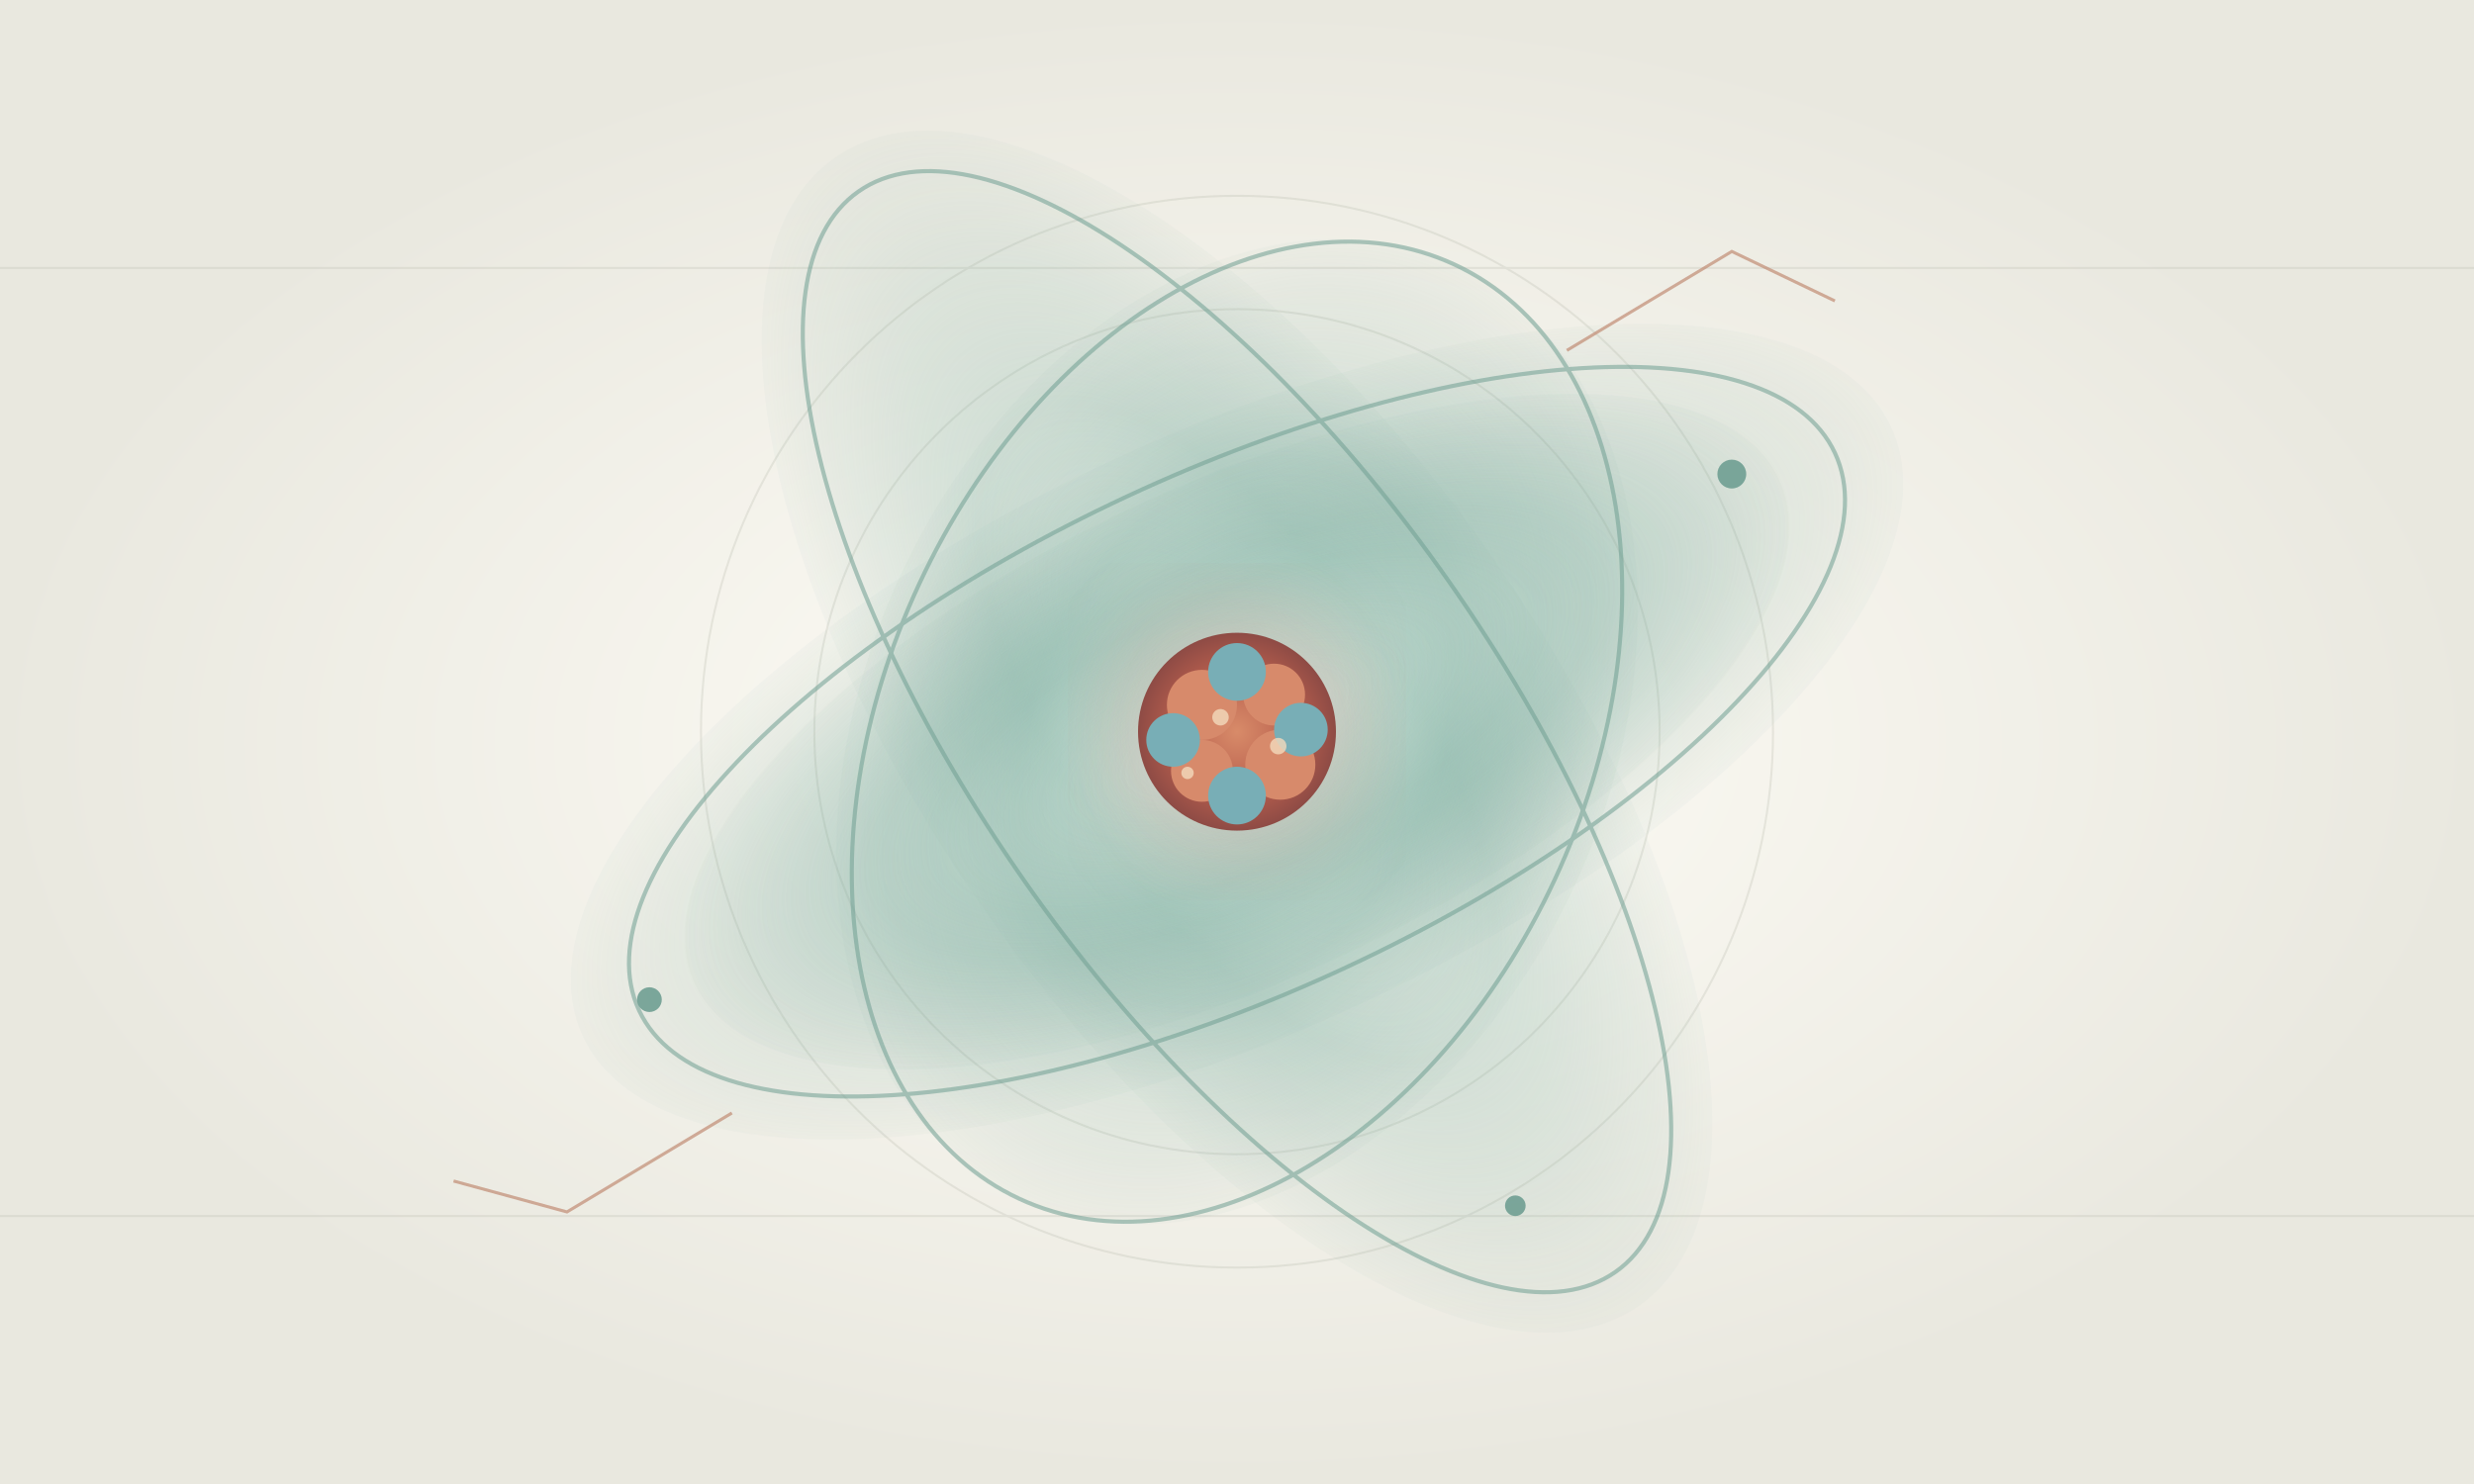
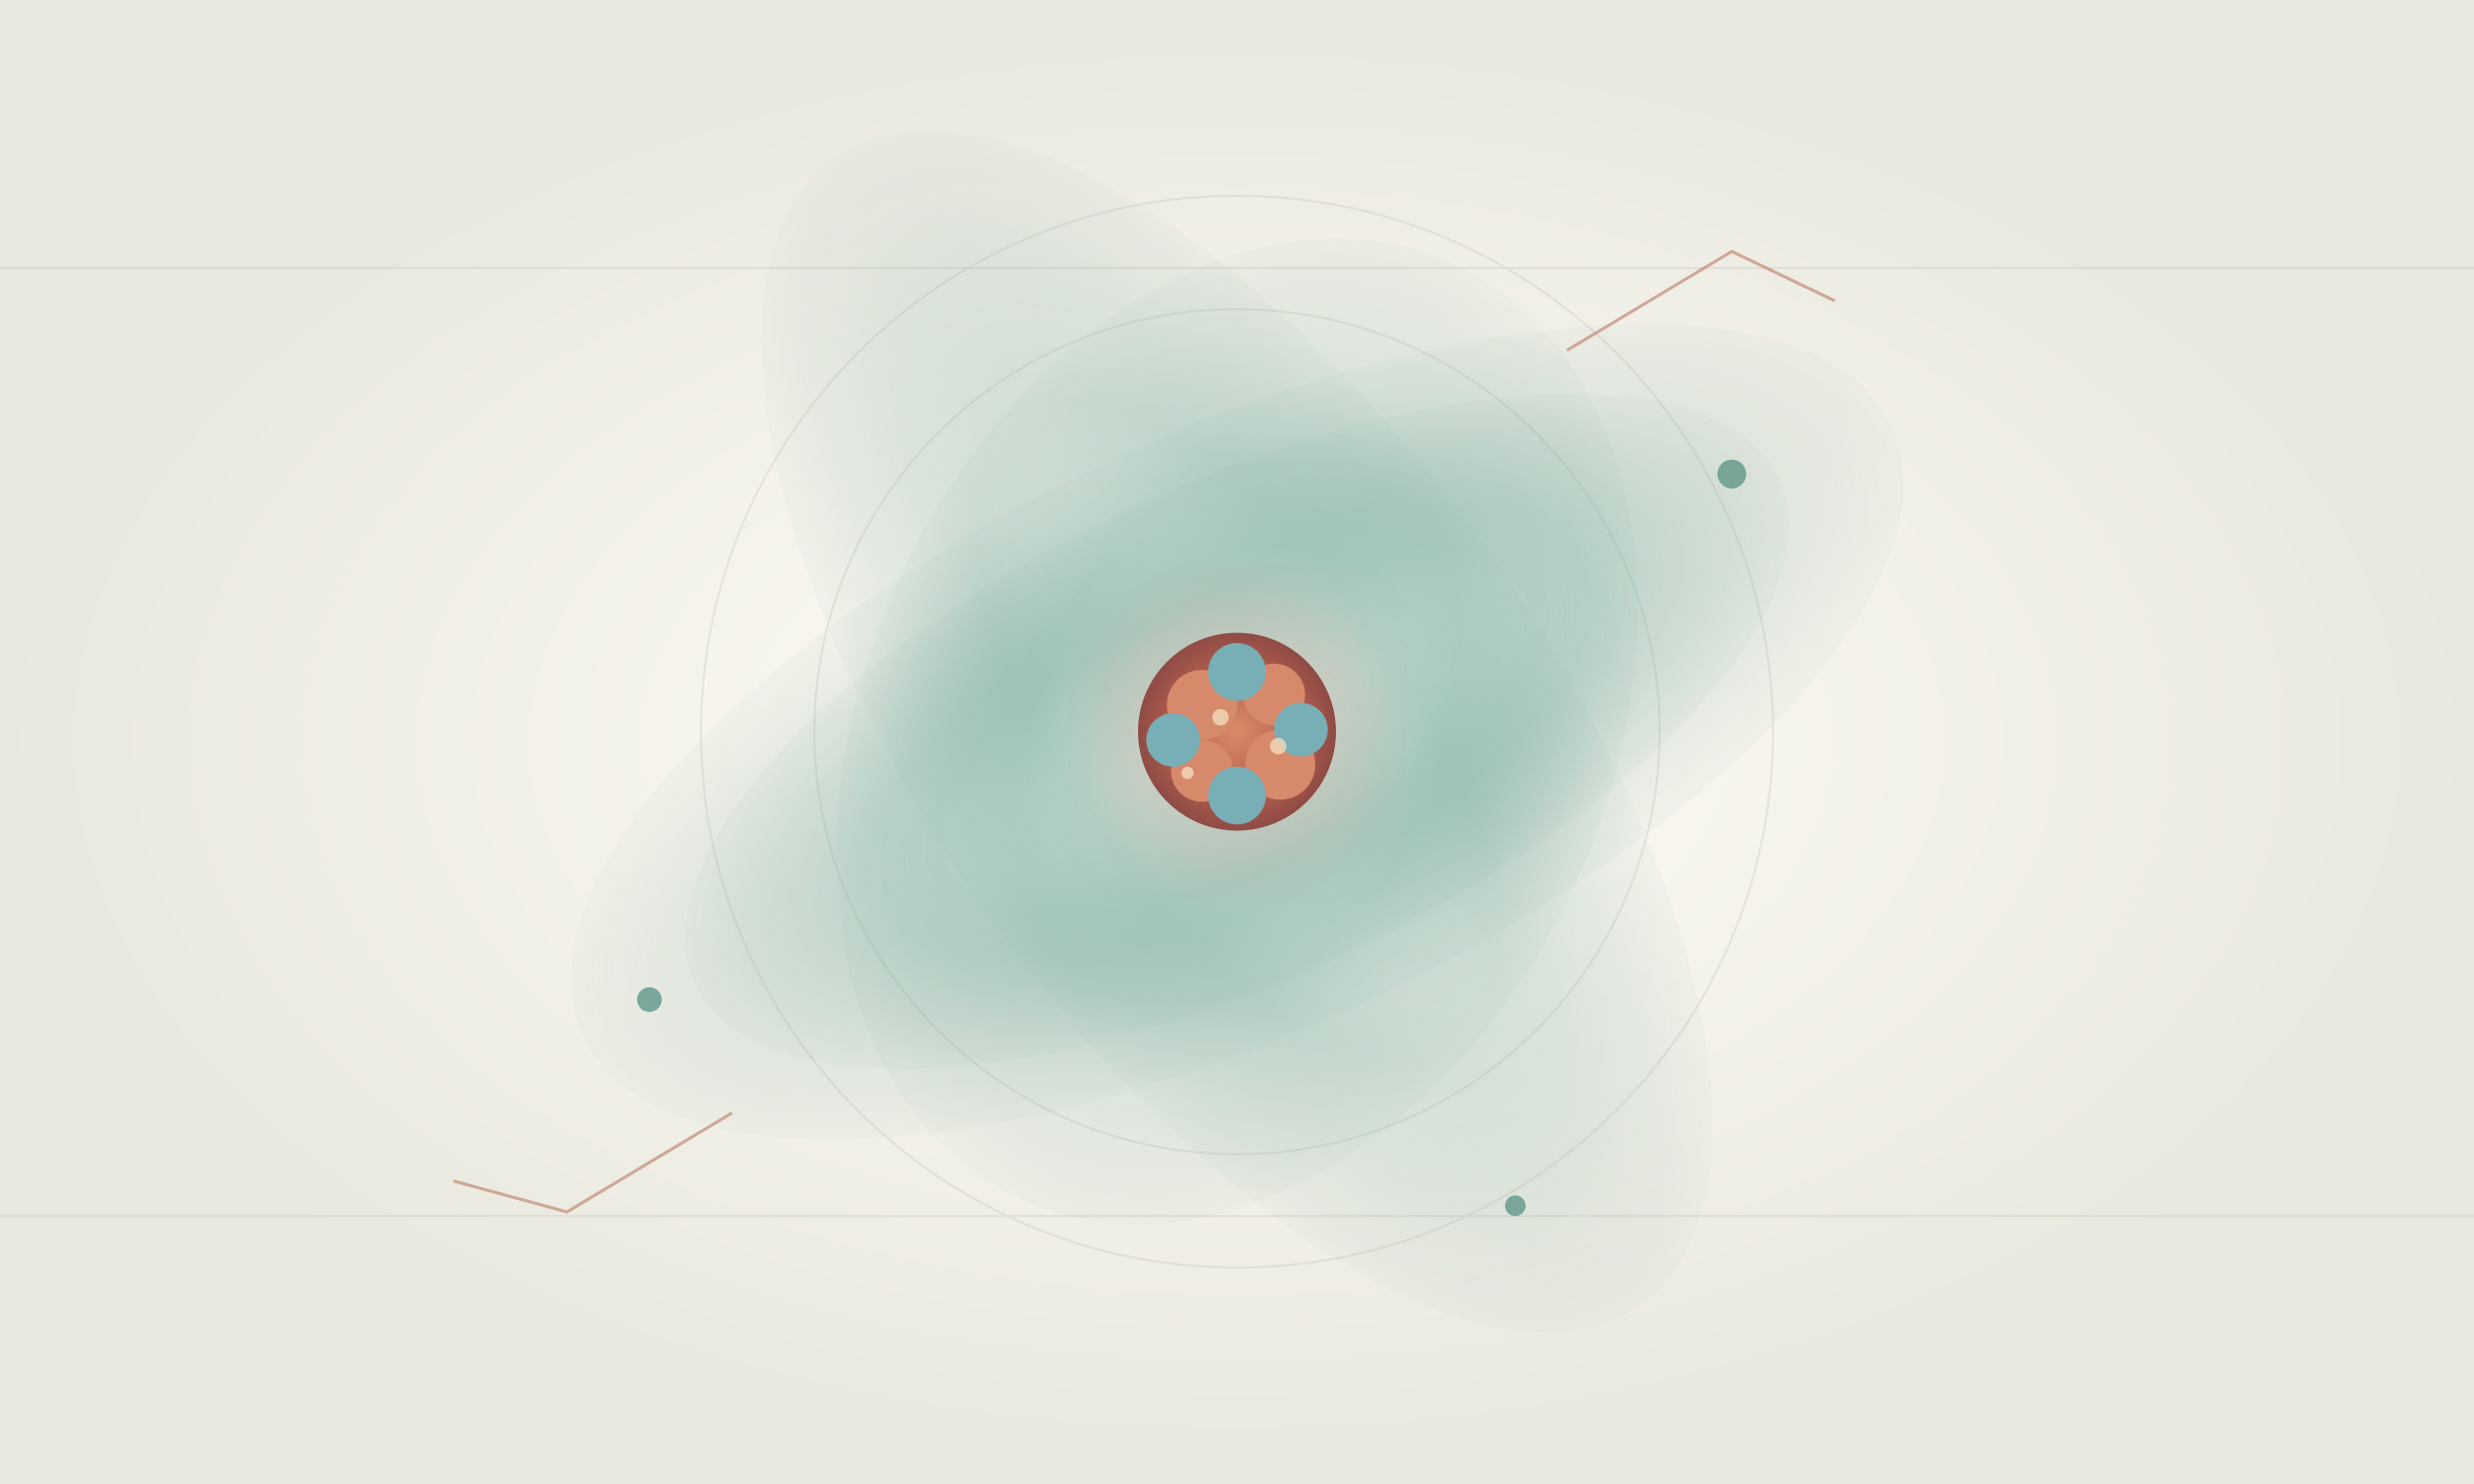
<svg xmlns="http://www.w3.org/2000/svg" viewBox="0 0 1200 720" role="img" aria-labelledby="title desc">
  <defs>
    <radialGradient id="paper">
      <stop stop-color="#fffdf7" />
      <stop offset="1" stop-color="#e9e8df" />
    </radialGradient>
    <radialGradient id="nucleus">
      <stop stop-color="#d88b69" />
      <stop offset=".62" stop-color="#b75e4d" />
      <stop offset="1" stop-color="#8e4b45" />
    </radialGradient>
    <radialGradient id="cloud">
      <stop stop-color="#82b9aa" stop-opacity=".02" />
      <stop offset=".55" stop-color="#79ad9f" stop-opacity=".28" />
      <stop offset="1" stop-color="#6c9d91" stop-opacity=".04" />
    </radialGradient>
    <filter id="blur">
      <feGaussianBlur stdDeviation="18" />
    </filter>
  </defs>
  <rect width="1200" height="720" fill="url(#paper)" />
  <g opacity=".28" stroke="#b8b9ac" stroke-width="1" fill="none">
    <path d="M0 590H1200M0 130H1200" />
    <circle cx="600" cy="355" r="260" />
    <circle cx="600" cy="355" r="205" />
  </g>
  <g transform="translate(600 355)">
    <ellipse rx="350" ry="145" transform="rotate(-25)" fill="url(#cloud)" />
    <ellipse rx="340" ry="150" transform="rotate(55)" fill="url(#cloud)" />
    <ellipse rx="250" ry="180" transform="rotate(115)" fill="url(#cloud)" />
    <ellipse rx="290" ry="120" transform="rotate(155)" fill="url(#cloud)" />
-     <g fill="none" stroke="#6f9e92" stroke-width="2" opacity=".55">
-       <ellipse rx="320" ry="126" transform="rotate(-25)" />
-       <ellipse rx="320" ry="126" transform="rotate(55)" />
-       <ellipse rx="250" ry="170" transform="rotate(115)" />
-     </g>
    <circle r="68" fill="#b85f50" opacity=".16" filter="url(#blur)" />
    <circle r="48" fill="url(#nucleus)" />
    <g fill="#d78a6b">
      <circle cx="-17" cy="-13" r="17" />
      <circle cx="18" cy="-18" r="15" />
      <circle cx="21" cy="16" r="17" />
      <circle cx="-17" cy="19" r="15" />
    </g>
    <g fill="#78aeb6">
      <circle cx="0" cy="-29" r="14" />
      <circle cx="-31" cy="4" r="13" />
      <circle cx="0" cy="31" r="14" />
      <circle cx="31" cy="-1" r="13" />
    </g>
    <g fill="#f3d9bd" opacity=".8">
      <circle cx="-8" cy="-7" r="4" />
      <circle cx="20" cy="7" r="4" />
      <circle cx="-24" cy="20" r="3" />
    </g>
  </g>
  <g fill="#6f9e92" opacity=".9">
    <circle cx="840" cy="230" r="7" />
    <circle cx="315" cy="485" r="6" />
    <circle cx="735" cy="585" r="5" />
  </g>
  <g fill="none" stroke="#c18b73" stroke-width="1.5" opacity=".7">
    <path d="M760 170l80-48 50 24" />
    <path d="M355 540l-80 48-55-15" />
  </g>
</svg>
